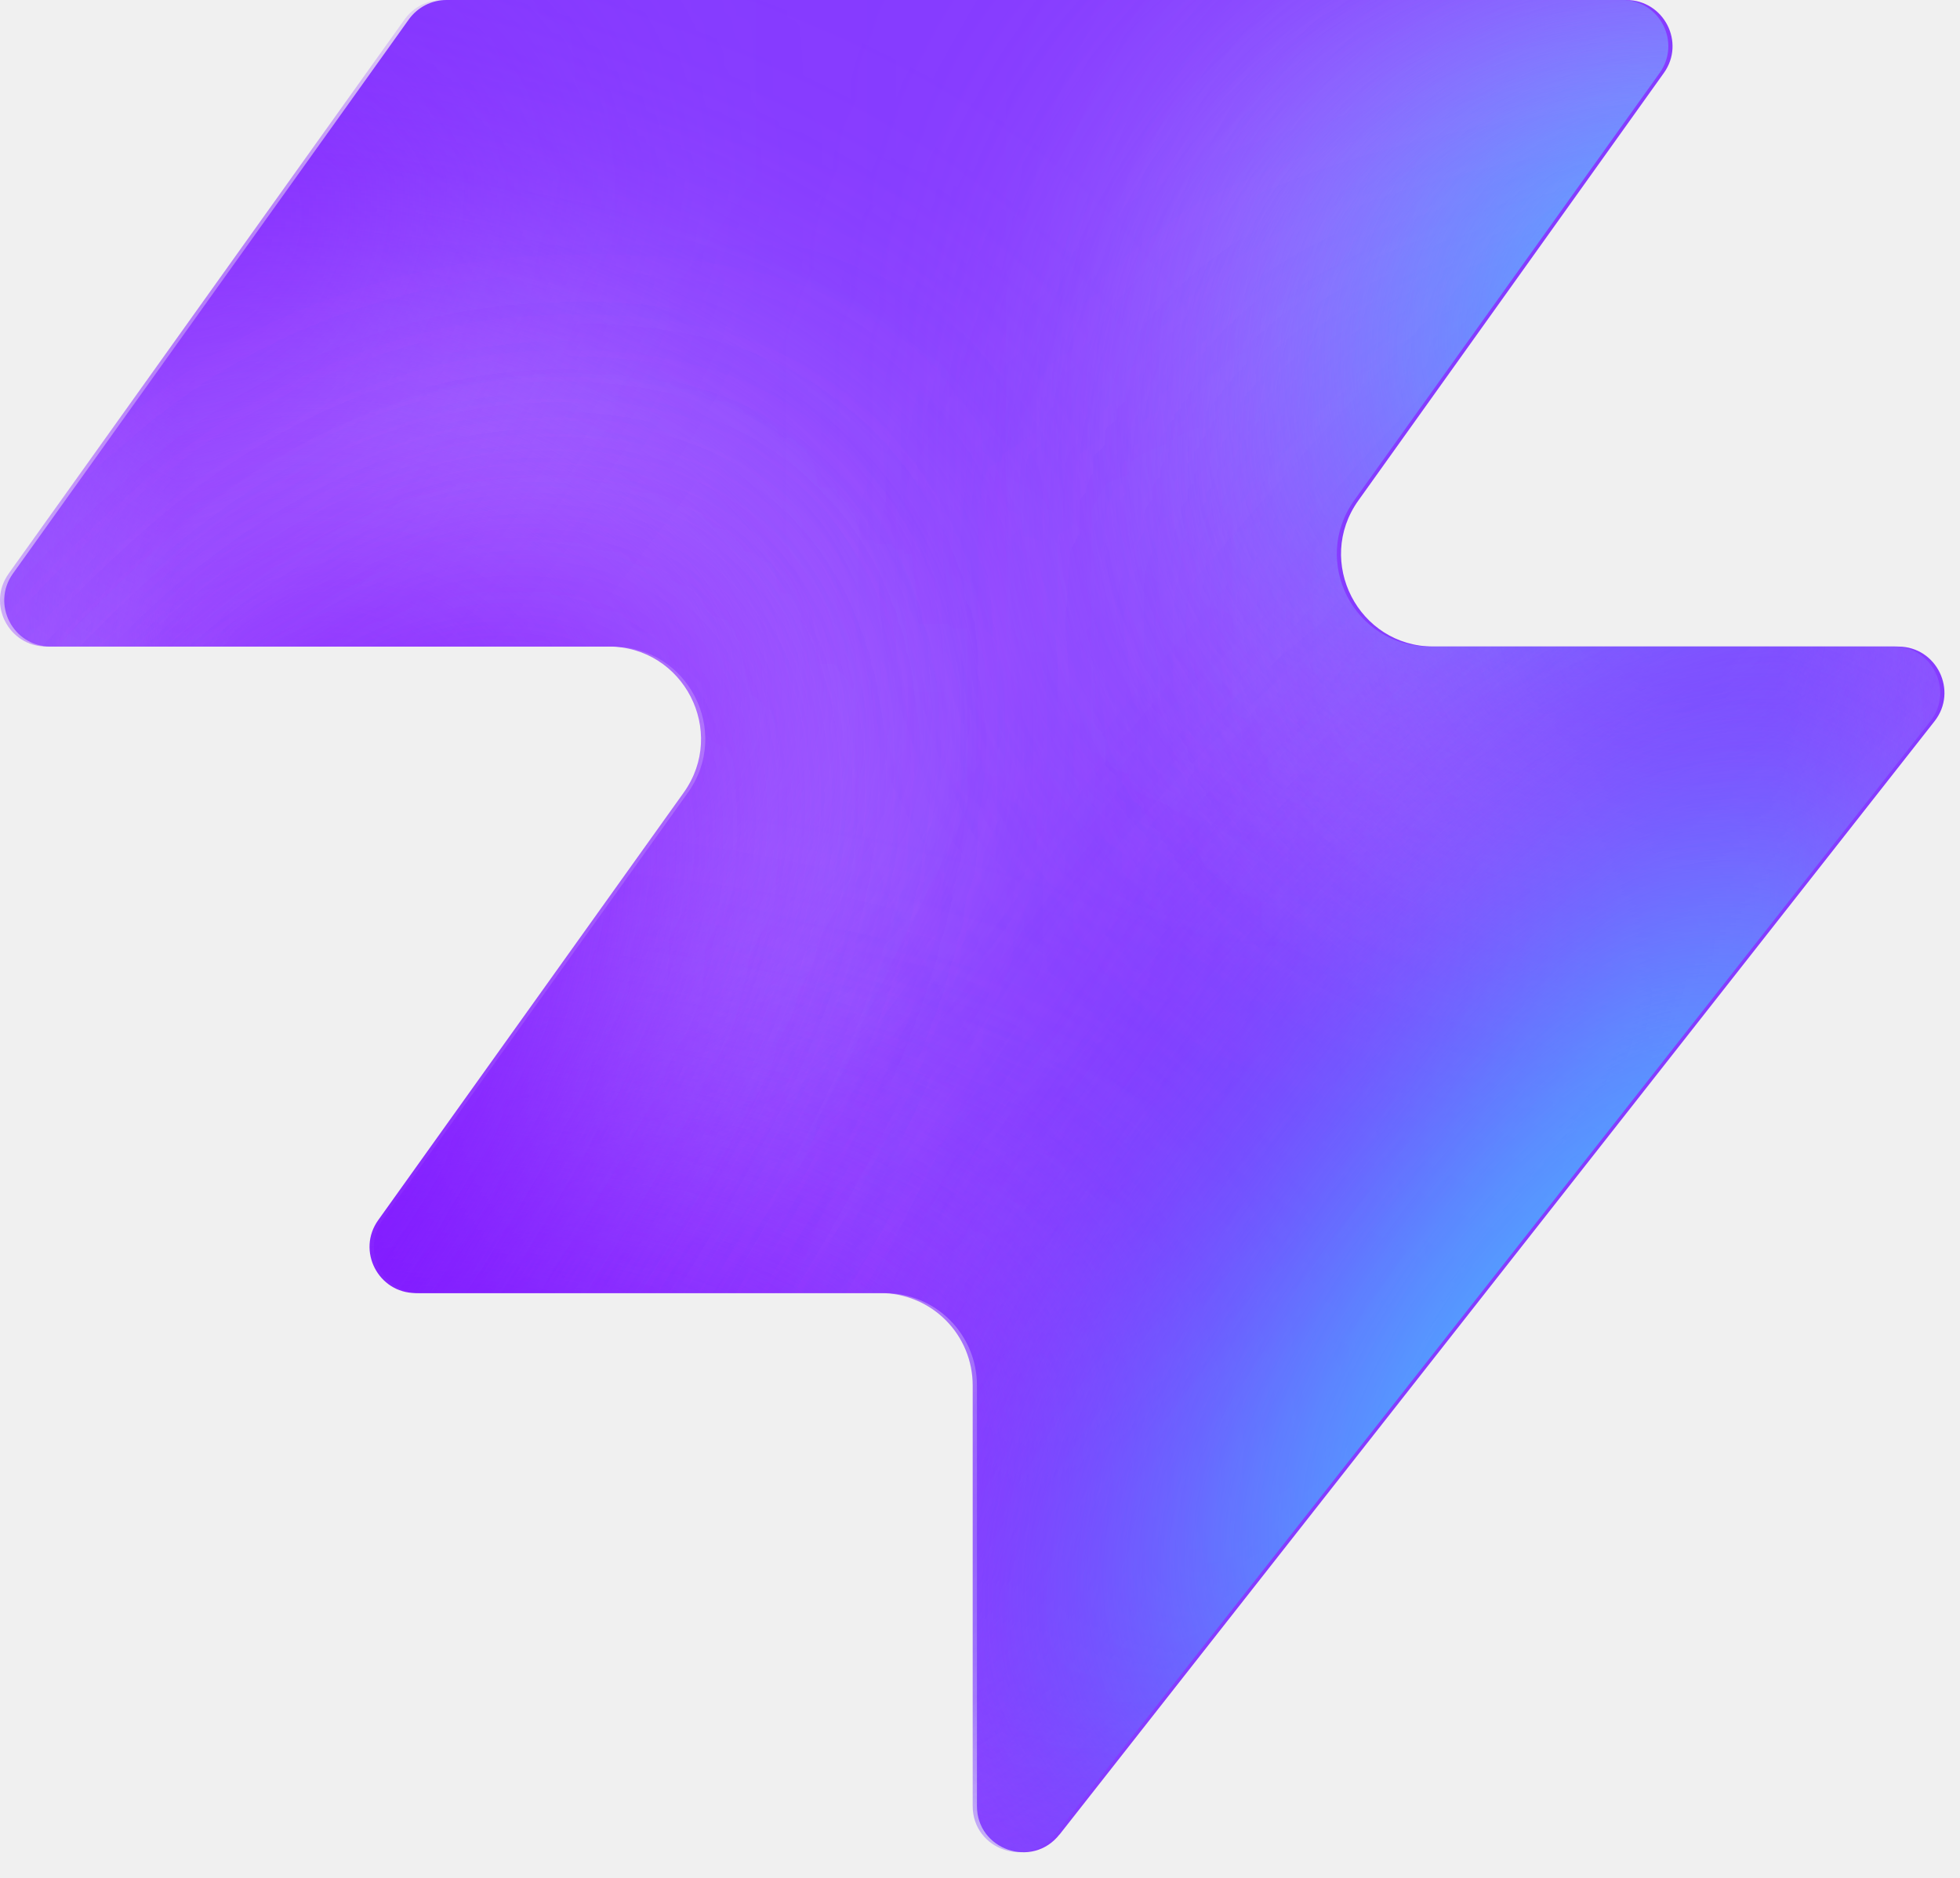
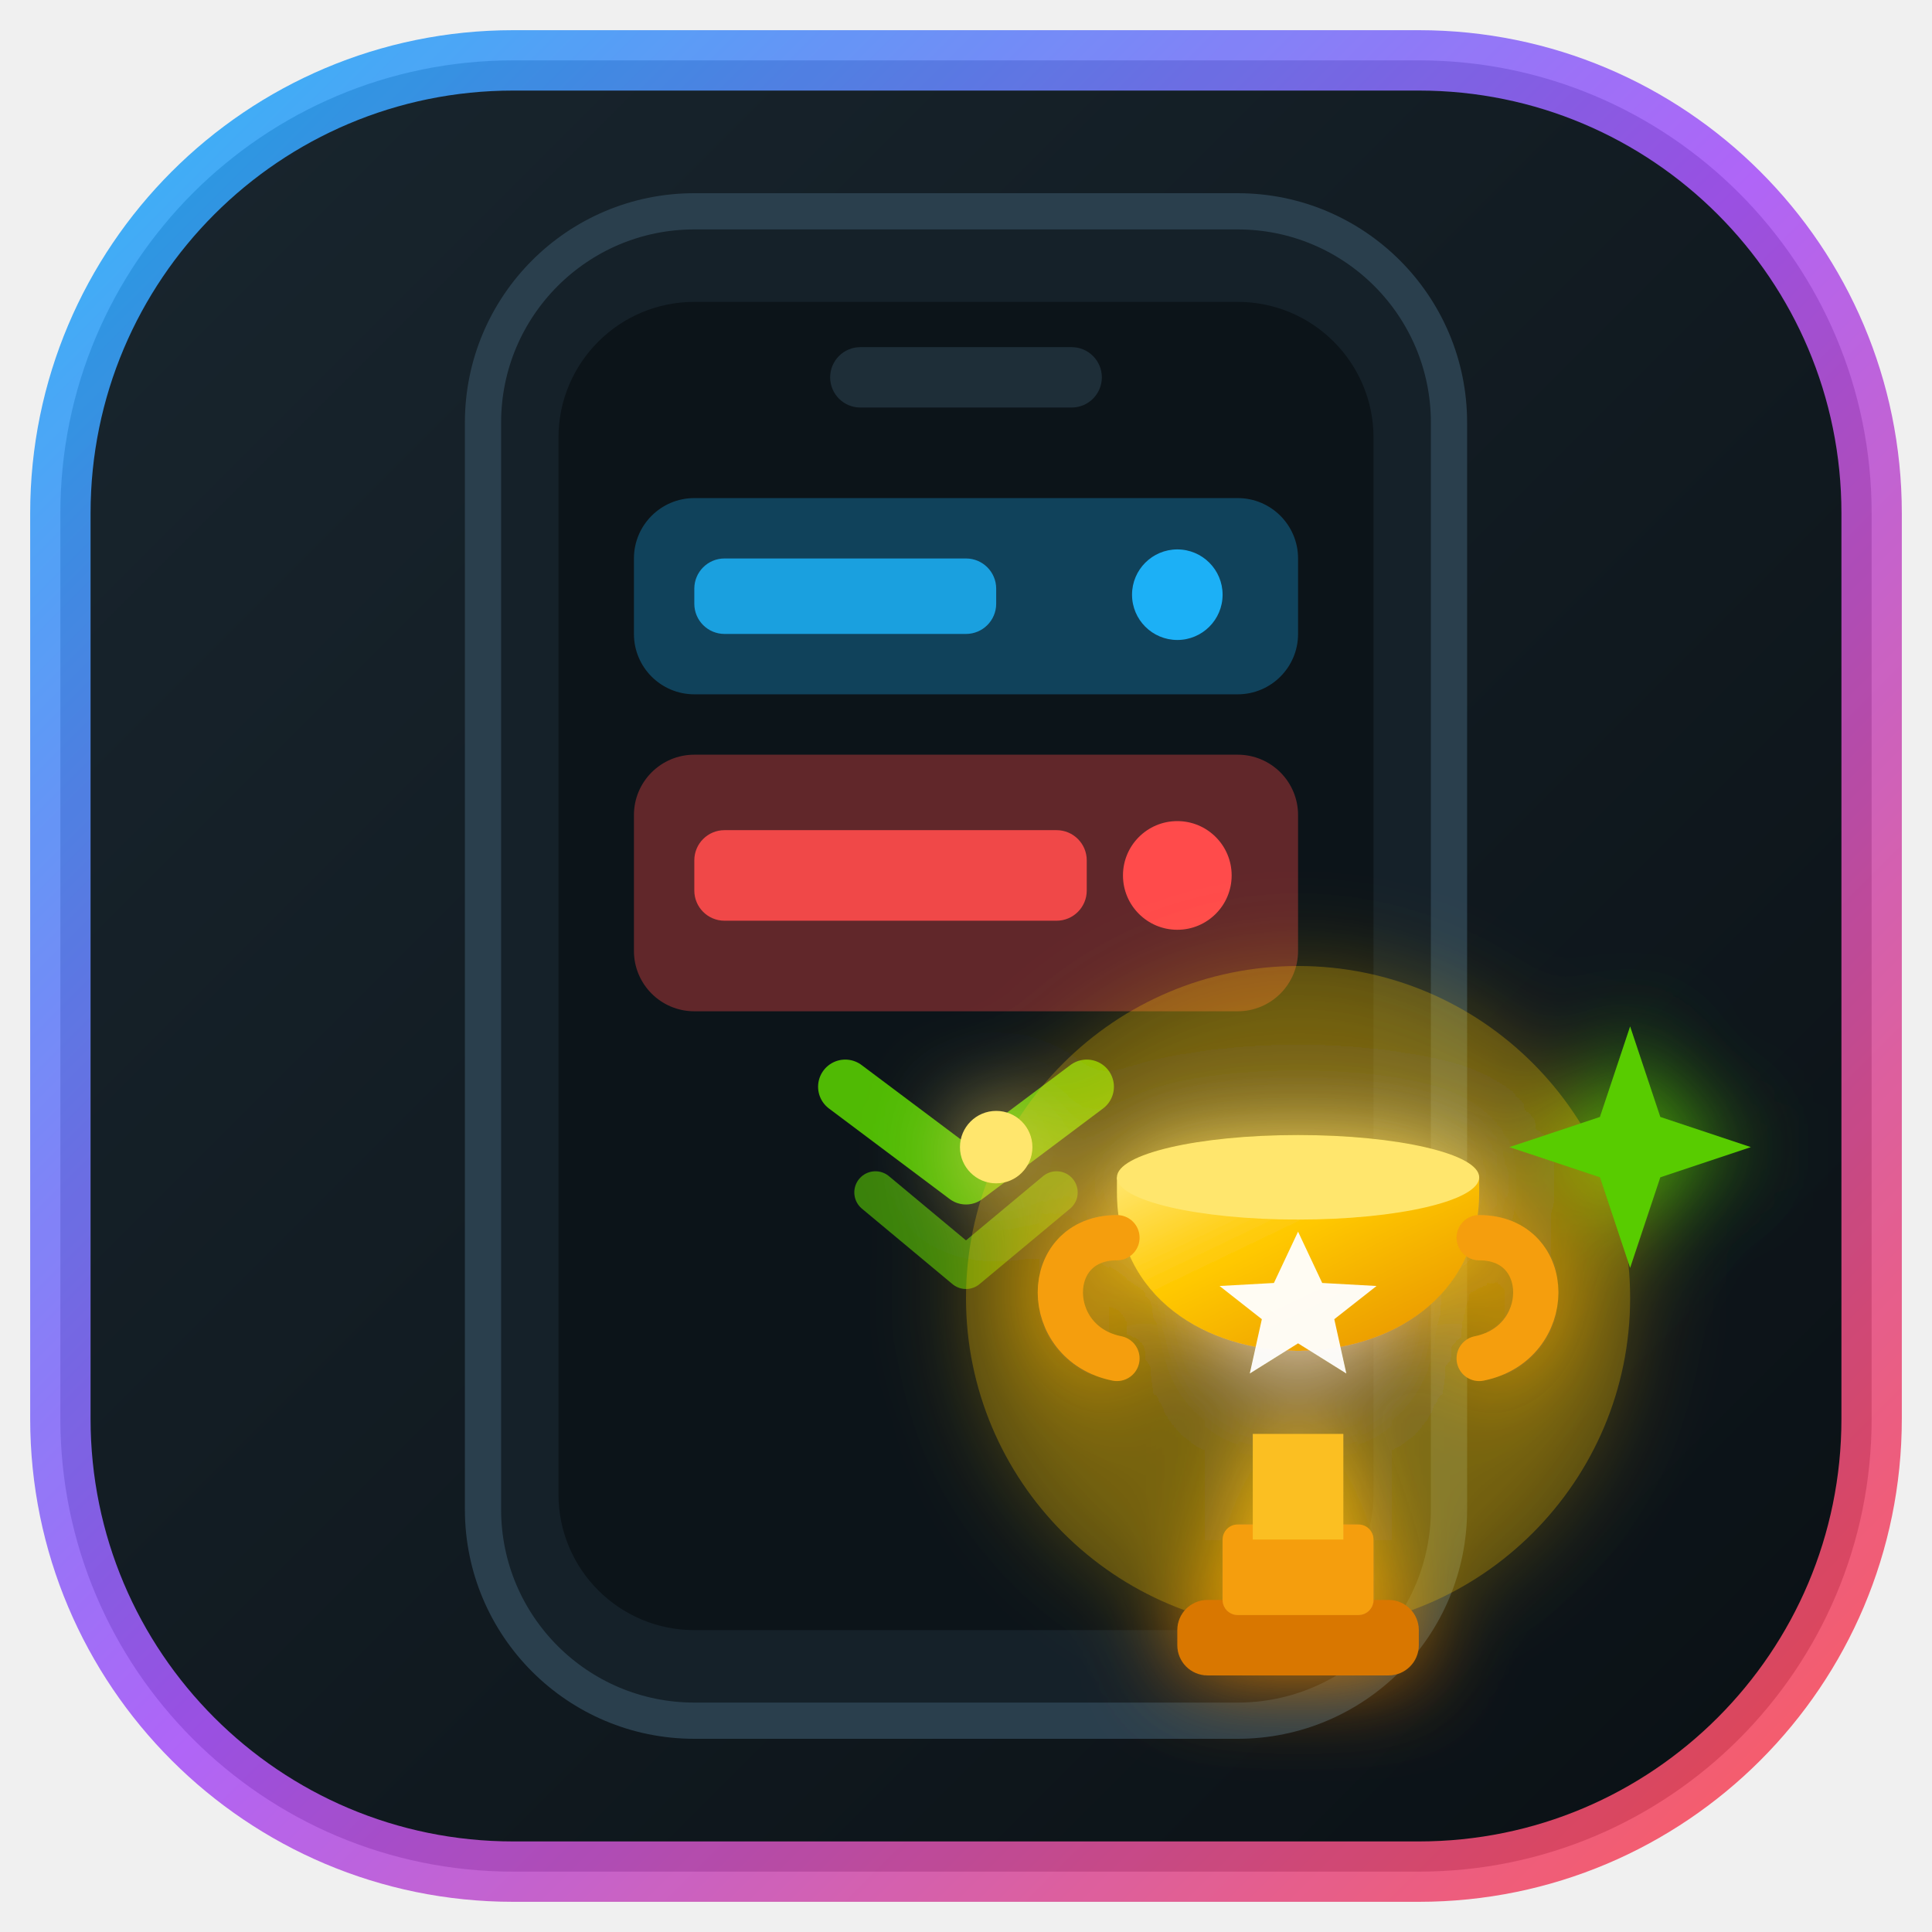
- <svg xmlns="http://www.w3.org/2000/svg" width="48" height="46" fill="none" viewBox="0 0 48 46">
-   <path fill="#863bff" d="M25.946 44.938c-.664.845-2.021.375-2.021-.698V33.937a2.26 2.26 0 0 0-2.262-2.262H10.287c-.92 0-1.456-1.04-.92-1.788l7.48-10.471c1.07-1.497 0-3.578-1.842-3.578H1.237c-.92 0-1.456-1.04-.92-1.788L10.013.474c.214-.297.556-.474.92-.474h28.894c.92 0 1.456 1.04.92 1.788l-7.48 10.471c-1.07 1.498 0 3.579 1.842 3.579h11.377c.943 0 1.473 1.088.89 1.83L25.947 44.94z" style="fill:#863bff;fill:color(display-p3 .525 .23 1);fill-opacity:1" />
-   <mask id="a" width="48" height="46" x="0" y="0" maskUnits="userSpaceOnUse" style="mask-type:alpha">
-     <path fill="#000" d="M25.842 44.938c-.664.844-2.021.375-2.021-.698V33.937a2.26 2.26 0 0 0-2.262-2.262H10.183c-.92 0-1.456-1.04-.92-1.788l7.48-10.471c1.07-1.498 0-3.579-1.842-3.579H1.133c-.92 0-1.456-1.04-.92-1.787L9.91.473c.214-.297.556-.474.92-.474h28.894c.92 0 1.456 1.04.92 1.788l-7.48 10.471c-1.07 1.498 0 3.578 1.842 3.578h11.377c.943 0 1.473 1.088.89 1.832L25.843 44.94z" style="fill:#000;fill-opacity:1" />
-   </mask>
-   <g mask="url(#a)">
-     <g filter="url(#b)">
-       <ellipse cx="5.508" cy="14.704" fill="#ede6ff" rx="5.508" ry="14.704" style="fill:#ede6ff;fill:color(display-p3 .927 .903 1);fill-opacity:1" transform="matrix(.00324 1 1 -.00324 -4.47 31.516)" />
-     </g>
-     <g filter="url(#c)">
-       <ellipse cx="10.399" cy="29.851" fill="#ede6ff" rx="10.399" ry="29.851" style="fill:#ede6ff;fill:color(display-p3 .927 .903 1);fill-opacity:1" transform="matrix(.00324 1 1 -.00324 -39.328 7.883)" />
-     </g>
-     <g filter="url(#d)">
-       <ellipse cx="5.508" cy="30.487" fill="#7e14ff" rx="5.508" ry="30.487" style="fill:#7e14ff;fill:color(display-p3 .492 .077 1);fill-opacity:1" transform="rotate(89.814 -25.913 -14.639)scale(1 -1)" />
-     </g>
-     <g filter="url(#e)">
-       <ellipse cx="5.508" cy="30.599" fill="#7e14ff" rx="5.508" ry="30.599" style="fill:#7e14ff;fill:color(display-p3 .492 .077 1);fill-opacity:1" transform="rotate(89.814 -32.644 -3.334)scale(1 -1)" />
-     </g>
-     <g filter="url(#f)">
-       <ellipse cx="5.508" cy="30.599" fill="#7e14ff" rx="5.508" ry="30.599" style="fill:#7e14ff;fill:color(display-p3 .492 .077 1);fill-opacity:1" transform="matrix(.00324 1 1 -.00324 -34.34 30.47)" />
-     </g>
-     <g filter="url(#g)">
-       <ellipse cx="14.072" cy="22.078" fill="#ede6ff" rx="14.072" ry="22.078" style="fill:#ede6ff;fill:color(display-p3 .927 .903 1);fill-opacity:1" transform="rotate(93.35 24.506 48.493)scale(-1 1)" />
-     </g>
-     <g filter="url(#h)">
-       <ellipse cx="3.47" cy="21.501" fill="#7e14ff" rx="3.47" ry="21.501" style="fill:#7e14ff;fill:color(display-p3 .492 .077 1);fill-opacity:1" transform="rotate(89.009 28.708 47.59)scale(-1 1)" />
-     </g>
-     <g filter="url(#i)">
-       <ellipse cx="3.47" cy="21.501" fill="#7e14ff" rx="3.47" ry="21.501" style="fill:#7e14ff;fill:color(display-p3 .492 .077 1);fill-opacity:1" transform="rotate(89.009 28.708 47.59)scale(-1 1)" />
-     </g>
-     <g filter="url(#j)">
-       <ellipse cx=".387" cy="8.972" fill="#7e14ff" rx="4.407" ry="29.108" style="fill:#7e14ff;fill:color(display-p3 .492 .077 1);fill-opacity:1" transform="rotate(39.51 .387 8.972)" />
-     </g>
-     <g filter="url(#k)">
-       <ellipse cx="47.523" cy="-6.092" fill="#7e14ff" rx="4.407" ry="29.108" style="fill:#7e14ff;fill:color(display-p3 .492 .077 1);fill-opacity:1" transform="rotate(37.892 47.523 -6.092)" />
-     </g>
-     <g filter="url(#l)">
-       <ellipse cx="41.412" cy="6.333" fill="#47bfff" rx="5.971" ry="9.665" style="fill:#47bfff;fill:color(display-p3 .28 .748 1);fill-opacity:1" transform="rotate(37.892 41.412 6.333)" />
-     </g>
-     <g filter="url(#m)">
-       <ellipse cx="-1.879" cy="38.332" fill="#7e14ff" rx="4.407" ry="29.108" style="fill:#7e14ff;fill:color(display-p3 .492 .077 1);fill-opacity:1" transform="rotate(37.892 -1.88 38.332)" />
-     </g>
-     <g filter="url(#n)">
-       <ellipse cx="-1.879" cy="38.332" fill="#7e14ff" rx="4.407" ry="29.108" style="fill:#7e14ff;fill:color(display-p3 .492 .077 1);fill-opacity:1" transform="rotate(37.892 -1.88 38.332)" />
-     </g>
-     <g filter="url(#o)">
-       <ellipse cx="35.651" cy="29.907" fill="#7e14ff" rx="4.407" ry="29.108" style="fill:#7e14ff;fill:color(display-p3 .492 .077 1);fill-opacity:1" transform="rotate(37.892 35.651 29.907)" />
-     </g>
-     <g filter="url(#p)">
-       <ellipse cx="38.418" cy="32.4" fill="#47bfff" rx="5.971" ry="15.297" style="fill:#47bfff;fill:color(display-p3 .28 .748 1);fill-opacity:1" transform="rotate(37.892 38.418 32.4)" />
-     </g>
-   </g>
+ <svg xmlns="http://www.w3.org/2000/svg" viewBox="0 0 64 64" width="64" height="64">
  <defs>
-     <filter id="b" width="60.045" height="41.654" x="-19.77" y="16.149" color-interpolation-filters="sRGB" filterUnits="userSpaceOnUse">
-       <feFlood flood-opacity="0" result="BackgroundImageFix" />
-       <feBlend in="SourceGraphic" in2="BackgroundImageFix" result="shape" />
-       <feGaussianBlur result="effect1_foregroundBlur_2002_17158" stdDeviation="7.659" />
-     </filter>
-     <filter id="c" width="90.34" height="51.437" x="-54.613" y="-7.533" color-interpolation-filters="sRGB" filterUnits="userSpaceOnUse">
-       <feFlood flood-opacity="0" result="BackgroundImageFix" />
-       <feBlend in="SourceGraphic" in2="BackgroundImageFix" result="shape" />
-       <feGaussianBlur result="effect1_foregroundBlur_2002_17158" stdDeviation="7.659" />
-     </filter>
-     <filter id="d" width="79.355" height="29.4" x="-49.64" y="2.03" color-interpolation-filters="sRGB" filterUnits="userSpaceOnUse">
-       <feFlood flood-opacity="0" result="BackgroundImageFix" />
-       <feBlend in="SourceGraphic" in2="BackgroundImageFix" result="shape" />
-       <feGaussianBlur result="effect1_foregroundBlur_2002_17158" stdDeviation="4.596" />
-     </filter>
-     <filter id="e" width="79.579" height="29.4" x="-45.045" y="20.029" color-interpolation-filters="sRGB" filterUnits="userSpaceOnUse">
-       <feFlood flood-opacity="0" result="BackgroundImageFix" />
-       <feBlend in="SourceGraphic" in2="BackgroundImageFix" result="shape" />
-       <feGaussianBlur result="effect1_foregroundBlur_2002_17158" stdDeviation="4.596" />
-     </filter>
-     <filter id="f" width="79.579" height="29.4" x="-43.513" y="21.178" color-interpolation-filters="sRGB" filterUnits="userSpaceOnUse">
-       <feFlood flood-opacity="0" result="BackgroundImageFix" />
-       <feBlend in="SourceGraphic" in2="BackgroundImageFix" result="shape" />
-       <feGaussianBlur result="effect1_foregroundBlur_2002_17158" stdDeviation="4.596" />
-     </filter>
-     <filter id="g" width="74.749" height="58.852" x="15.756" y="-17.901" color-interpolation-filters="sRGB" filterUnits="userSpaceOnUse">
-       <feFlood flood-opacity="0" result="BackgroundImageFix" />
-       <feBlend in="SourceGraphic" in2="BackgroundImageFix" result="shape" />
-       <feGaussianBlur result="effect1_foregroundBlur_2002_17158" stdDeviation="7.659" />
-     </filter>
-     <filter id="h" width="61.377" height="25.362" x="23.548" y="2.284" color-interpolation-filters="sRGB" filterUnits="userSpaceOnUse">
-       <feFlood flood-opacity="0" result="BackgroundImageFix" />
-       <feBlend in="SourceGraphic" in2="BackgroundImageFix" result="shape" />
-       <feGaussianBlur result="effect1_foregroundBlur_2002_17158" stdDeviation="4.596" />
-     </filter>
-     <filter id="i" width="61.377" height="25.362" x="23.548" y="2.284" color-interpolation-filters="sRGB" filterUnits="userSpaceOnUse">
-       <feFlood flood-opacity="0" result="BackgroundImageFix" />
-       <feBlend in="SourceGraphic" in2="BackgroundImageFix" result="shape" />
-       <feGaussianBlur result="effect1_foregroundBlur_2002_17158" stdDeviation="4.596" />
-     </filter>
-     <filter id="j" width="56.045" height="63.649" x="-27.636" y="-22.853" color-interpolation-filters="sRGB" filterUnits="userSpaceOnUse">
-       <feFlood flood-opacity="0" result="BackgroundImageFix" />
-       <feBlend in="SourceGraphic" in2="BackgroundImageFix" result="shape" />
-       <feGaussianBlur result="effect1_foregroundBlur_2002_17158" stdDeviation="4.596" />
-     </filter>
-     <filter id="k" width="54.814" height="64.646" x="20.116" y="-38.415" color-interpolation-filters="sRGB" filterUnits="userSpaceOnUse">
-       <feFlood flood-opacity="0" result="BackgroundImageFix" />
-       <feBlend in="SourceGraphic" in2="BackgroundImageFix" result="shape" />
-       <feGaussianBlur result="effect1_foregroundBlur_2002_17158" stdDeviation="4.596" />
-     </filter>
-     <filter id="l" width="33.541" height="35.313" x="24.641" y="-11.323" color-interpolation-filters="sRGB" filterUnits="userSpaceOnUse">
-       <feFlood flood-opacity="0" result="BackgroundImageFix" />
-       <feBlend in="SourceGraphic" in2="BackgroundImageFix" result="shape" />
-       <feGaussianBlur result="effect1_foregroundBlur_2002_17158" stdDeviation="4.596" />
-     </filter>
-     <filter id="m" width="54.814" height="64.646" x="-29.286" y="6.009" color-interpolation-filters="sRGB" filterUnits="userSpaceOnUse">
-       <feFlood flood-opacity="0" result="BackgroundImageFix" />
-       <feBlend in="SourceGraphic" in2="BackgroundImageFix" result="shape" />
-       <feGaussianBlur result="effect1_foregroundBlur_2002_17158" stdDeviation="4.596" />
-     </filter>
-     <filter id="n" width="54.814" height="64.646" x="-29.286" y="6.009" color-interpolation-filters="sRGB" filterUnits="userSpaceOnUse">
-       <feFlood flood-opacity="0" result="BackgroundImageFix" />
-       <feBlend in="SourceGraphic" in2="BackgroundImageFix" result="shape" />
-       <feGaussianBlur result="effect1_foregroundBlur_2002_17158" stdDeviation="4.596" />
-     </filter>
-     <filter id="o" width="54.814" height="64.646" x="8.244" y="-2.416" color-interpolation-filters="sRGB" filterUnits="userSpaceOnUse">
-       <feFlood flood-opacity="0" result="BackgroundImageFix" />
-       <feBlend in="SourceGraphic" in2="BackgroundImageFix" result="shape" />
-       <feGaussianBlur result="effect1_foregroundBlur_2002_17158" stdDeviation="4.596" />
-     </filter>
-     <filter id="p" width="39.409" height="43.623" x="18.713" y="10.588" color-interpolation-filters="sRGB" filterUnits="userSpaceOnUse">
-       <feFlood flood-opacity="0" result="BackgroundImageFix" />
-       <feBlend in="SourceGraphic" in2="BackgroundImageFix" result="shape" />
-       <feGaussianBlur result="effect1_foregroundBlur_2002_17158" stdDeviation="4.596" />
+     <linearGradient id="bgGrad" x1="0%" y1="0%" x2="100%" y2="100%">
+       <stop offset="0%" stop-color="#19262f" />
+       <stop offset="100%" stop-color="#0a1014" />
+     </linearGradient>
+     <linearGradient id="neonBorder" x1="0%" y1="0%" x2="100%" y2="100%">
+       <stop offset="0%" stop-color="#1cb0f6" />
+       <stop offset="50%" stop-color="#a855f7" />
+       <stop offset="100%" stop-color="#ff4b4b" />
+     </linearGradient>
+     <linearGradient id="trophyGold" x1="0%" y1="0%" x2="100%" y2="100%">
+       <stop offset="0%" stop-color="#ffe66d" />
+       <stop offset="40%" stop-color="#ffc800" />
+       <stop offset="100%" stop-color="#e58e00" />
+     </linearGradient>
+     <linearGradient id="flameGrad" x1="0%" y1="100%" x2="0%" y2="0%">
+       <stop offset="0%" stop-color="#ff4b4b" />
+       <stop offset="60%" stop-color="#ff9600" />
+       <stop offset="100%" stop-color="#ffc800" />
+     </linearGradient>
+     <filter id="glow" x="-20%" y="-20%" width="140%" height="140%">
+       <feGaussianBlur stdDeviation="1.5" result="blur" />
+       <feComposite in="SourceGraphic" in2="blur" operator="over" />
    </filter>
  </defs>
+   <rect x="2" y="2" width="60" height="60" rx="15" fill="url(#bgGrad)" />
+   <rect x="2" y="2" width="60" height="60" rx="15" fill="none" stroke="url(#neonBorder)" stroke-width="2" opacity="0.9" />
+   <g transform="translate(16, 7)">
+     <rect x="0" y="0" width="32" height="50" rx="7" fill="#152129" stroke="#2a3f4d" stroke-width="1.2" />
+     <rect x="2.5" y="3" width="27" height="44" rx="4.5" fill="#0c1419" />
+     <rect x="11.5" y="4.5" width="9" height="2" rx="1" fill="#1e2e38" />
+     <rect x="5" y="9.5" width="22" height="6.5" rx="2" fill="#1cb0f6" opacity="0.3" />
+     <rect x="7" y="11.5" width="10" height="2.5" rx="1" fill="#1cb0f6" opacity="0.85" />
+     <circle cx="23" cy="12.7" r="1.5" fill="#1cb0f6" />
+     <rect x="5" y="18" width="22" height="8.5" rx="2" fill="#ff4b4b" opacity="0.35" />
+     <rect x="7" y="20.5" width="13" height="3" rx="1" fill="#ff4b4b" opacity="0.9" />
+     <circle cx="23" cy="22" r="1.8" fill="#ff4b4b" />
+     <path d="M12 29 L16 32 L20 29" fill="none" stroke="#58cc02" stroke-width="1.8" stroke-linecap="round" stroke-linejoin="round" opacity="0.9" />
+     <path d="M13 32.5 L16 35 L19 32.5" fill="none" stroke="#58cc02" stroke-width="1.4" stroke-linecap="round" stroke-linejoin="round" opacity="0.6" />
+   </g>
+   <g transform="translate(31, 31)" filter="url(#glow)">
+     <circle cx="12" cy="12" r="11" fill="#ffc800" opacity="0.25" />
+     <rect x="8" y="22" width="8" height="2.5" rx="1" fill="#d97706" />
+     <rect x="9.5" y="19.5" width="5" height="3" rx="0.5" fill="#f59e0b" />
+     <rect x="10.5" y="16.5" width="3" height="3.5" fill="#fbbf24" />
+     <path d="M6 8.5 C6 15.5, 18 15.5, 18 8.5 L18 8 L6 8 Z" fill="url(#trophyGold)" />
+     <path d="M6 10 C3.5 10, 3.5 13.5, 6 14" fill="none" stroke="#f59e0b" stroke-width="1.5" stroke-linecap="round" />
+     <path d="M18 10 C20.5 10, 20.5 13.5, 18 14" fill="none" stroke="#f59e0b" stroke-width="1.5" stroke-linecap="round" />
+     <ellipse cx="12" cy="8" rx="6" ry="1.4" fill="#ffe66d" />
+     <polygon points="12,9.8 12.8,11.5 14.6,11.6 13.2,12.7 13.6,14.5 12,13.5 10.4,14.5 10.8,12.7 9.4,11.6 11.2,11.5" fill="#ffffff" opacity="0.95" />
+     <path d="M22 6 L23 3 L24 6 L27 7 L24 8 L23 11 L22 8 L19 7 Z" fill="#58cc02" />
+     <circle cx="2" cy="7" r="1.2" fill="#ffe66d" />
+   </g>
</svg>
